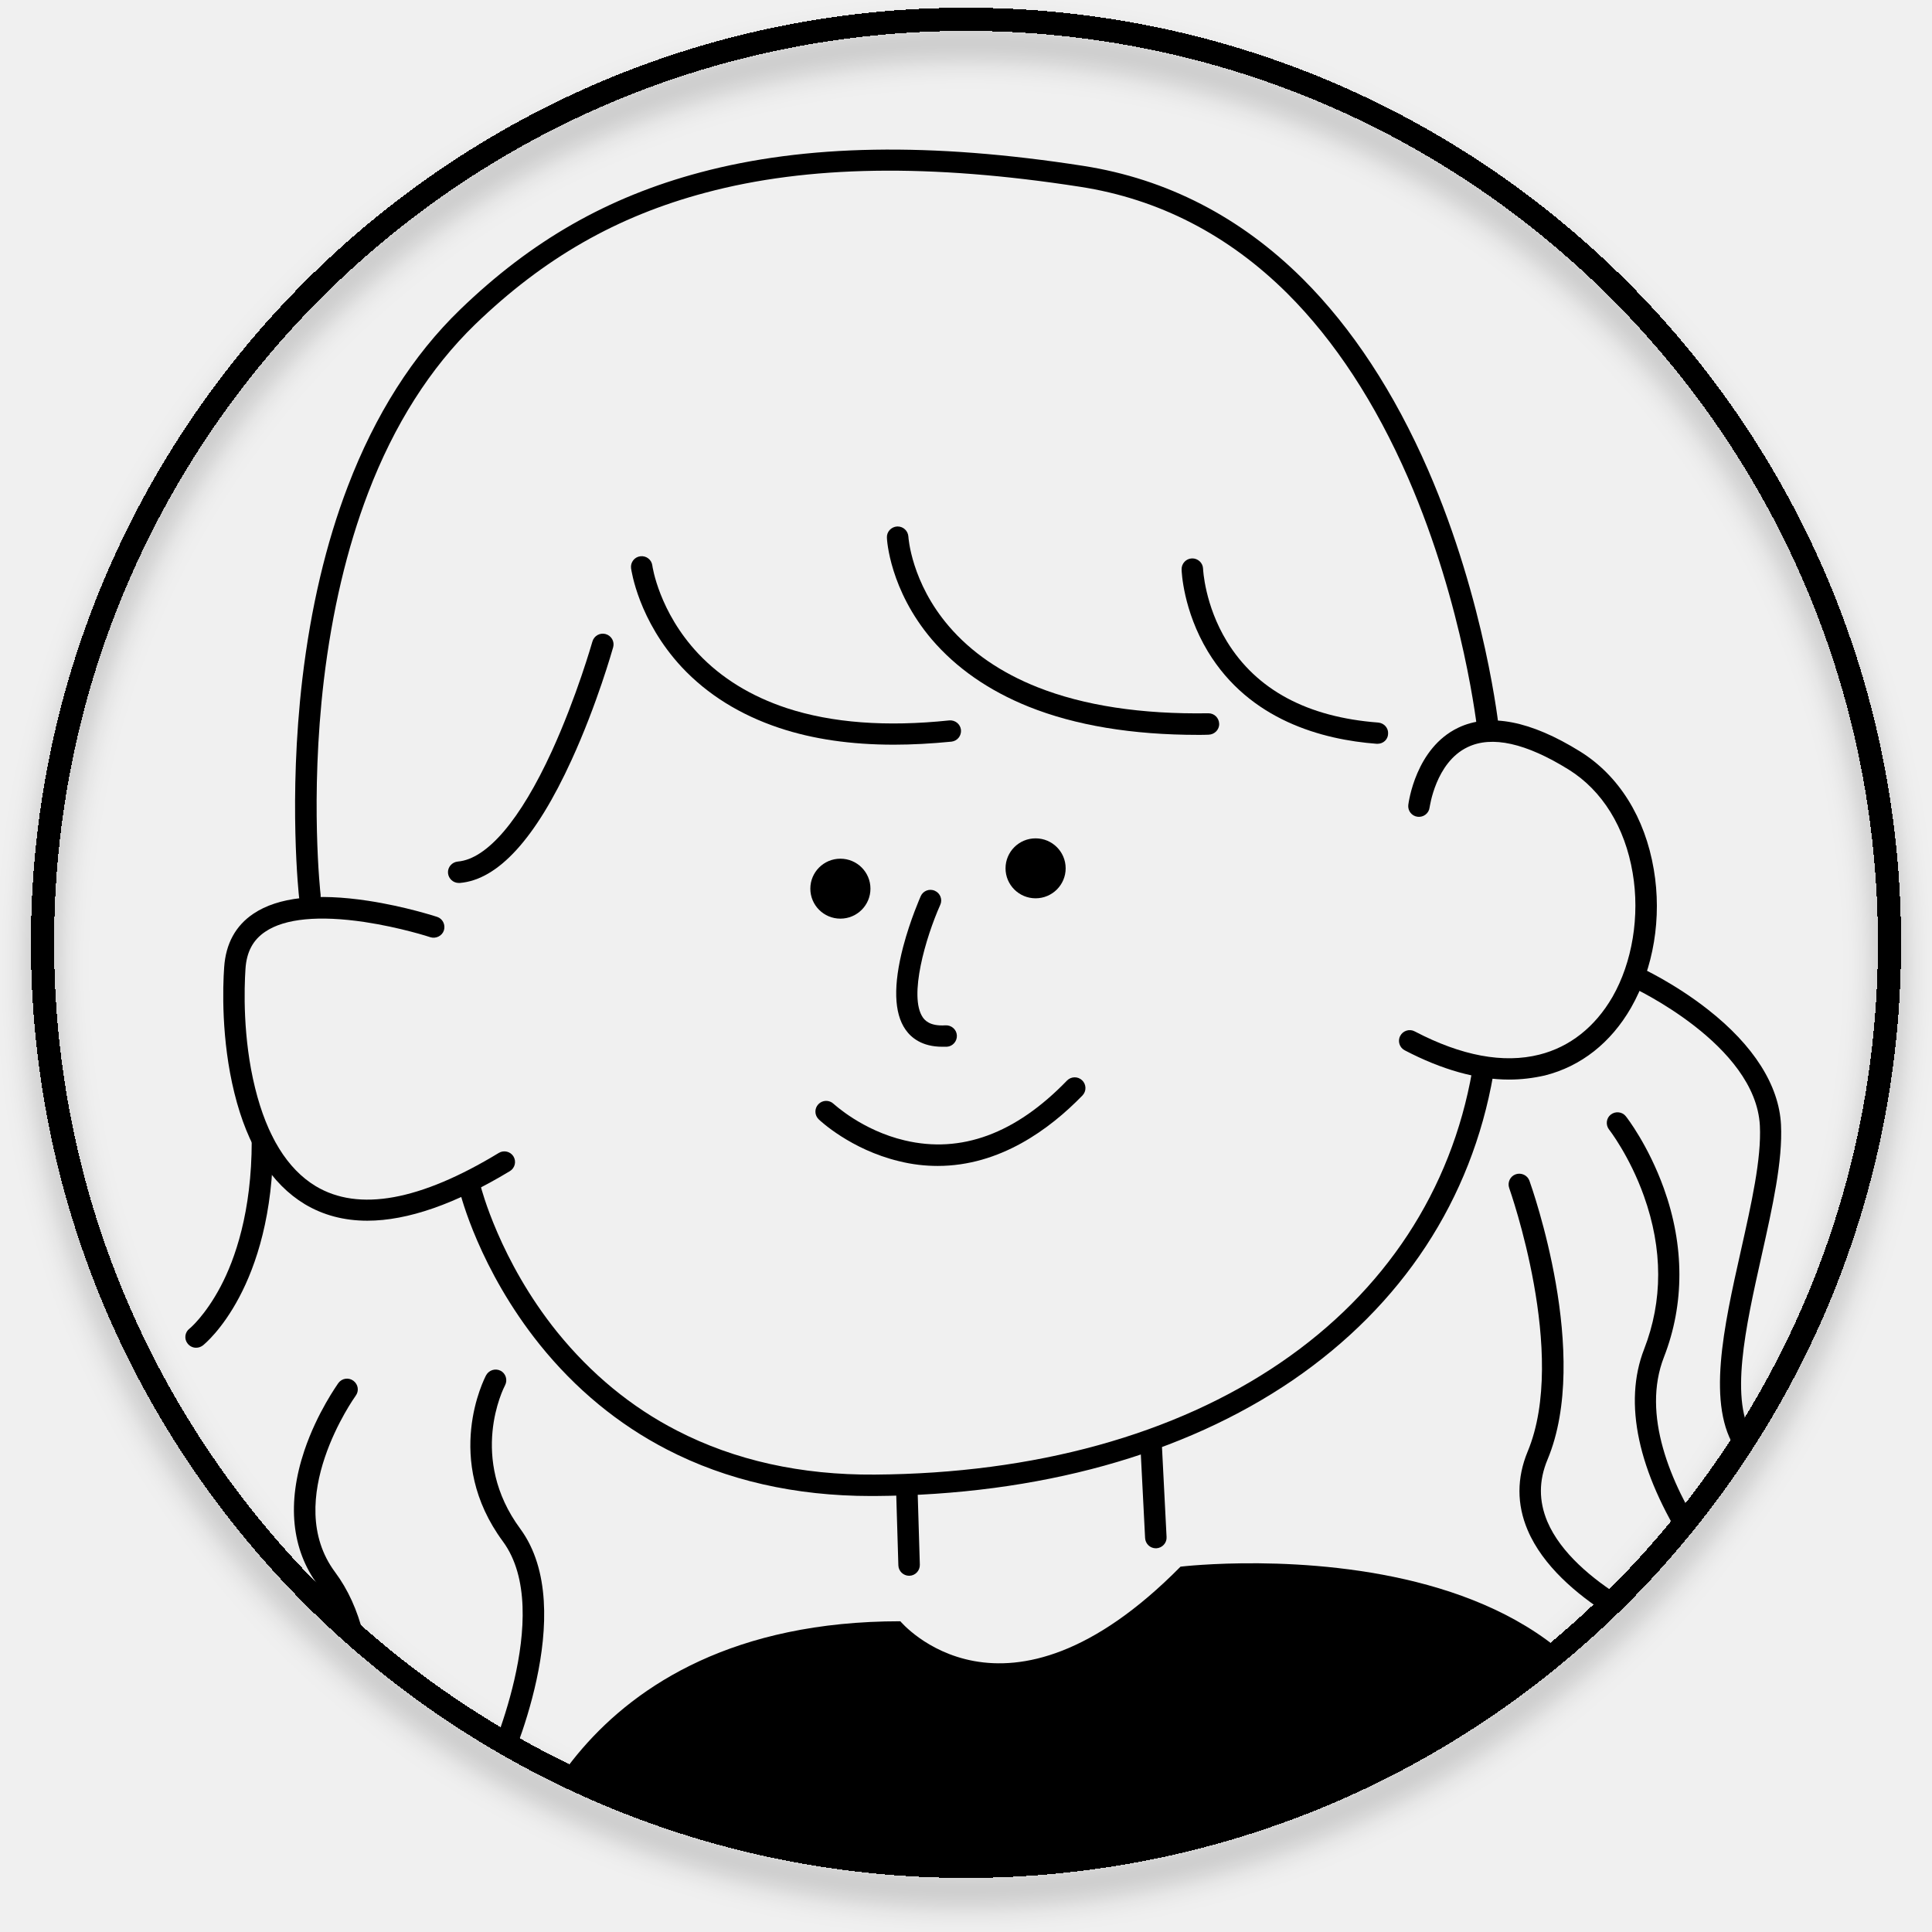
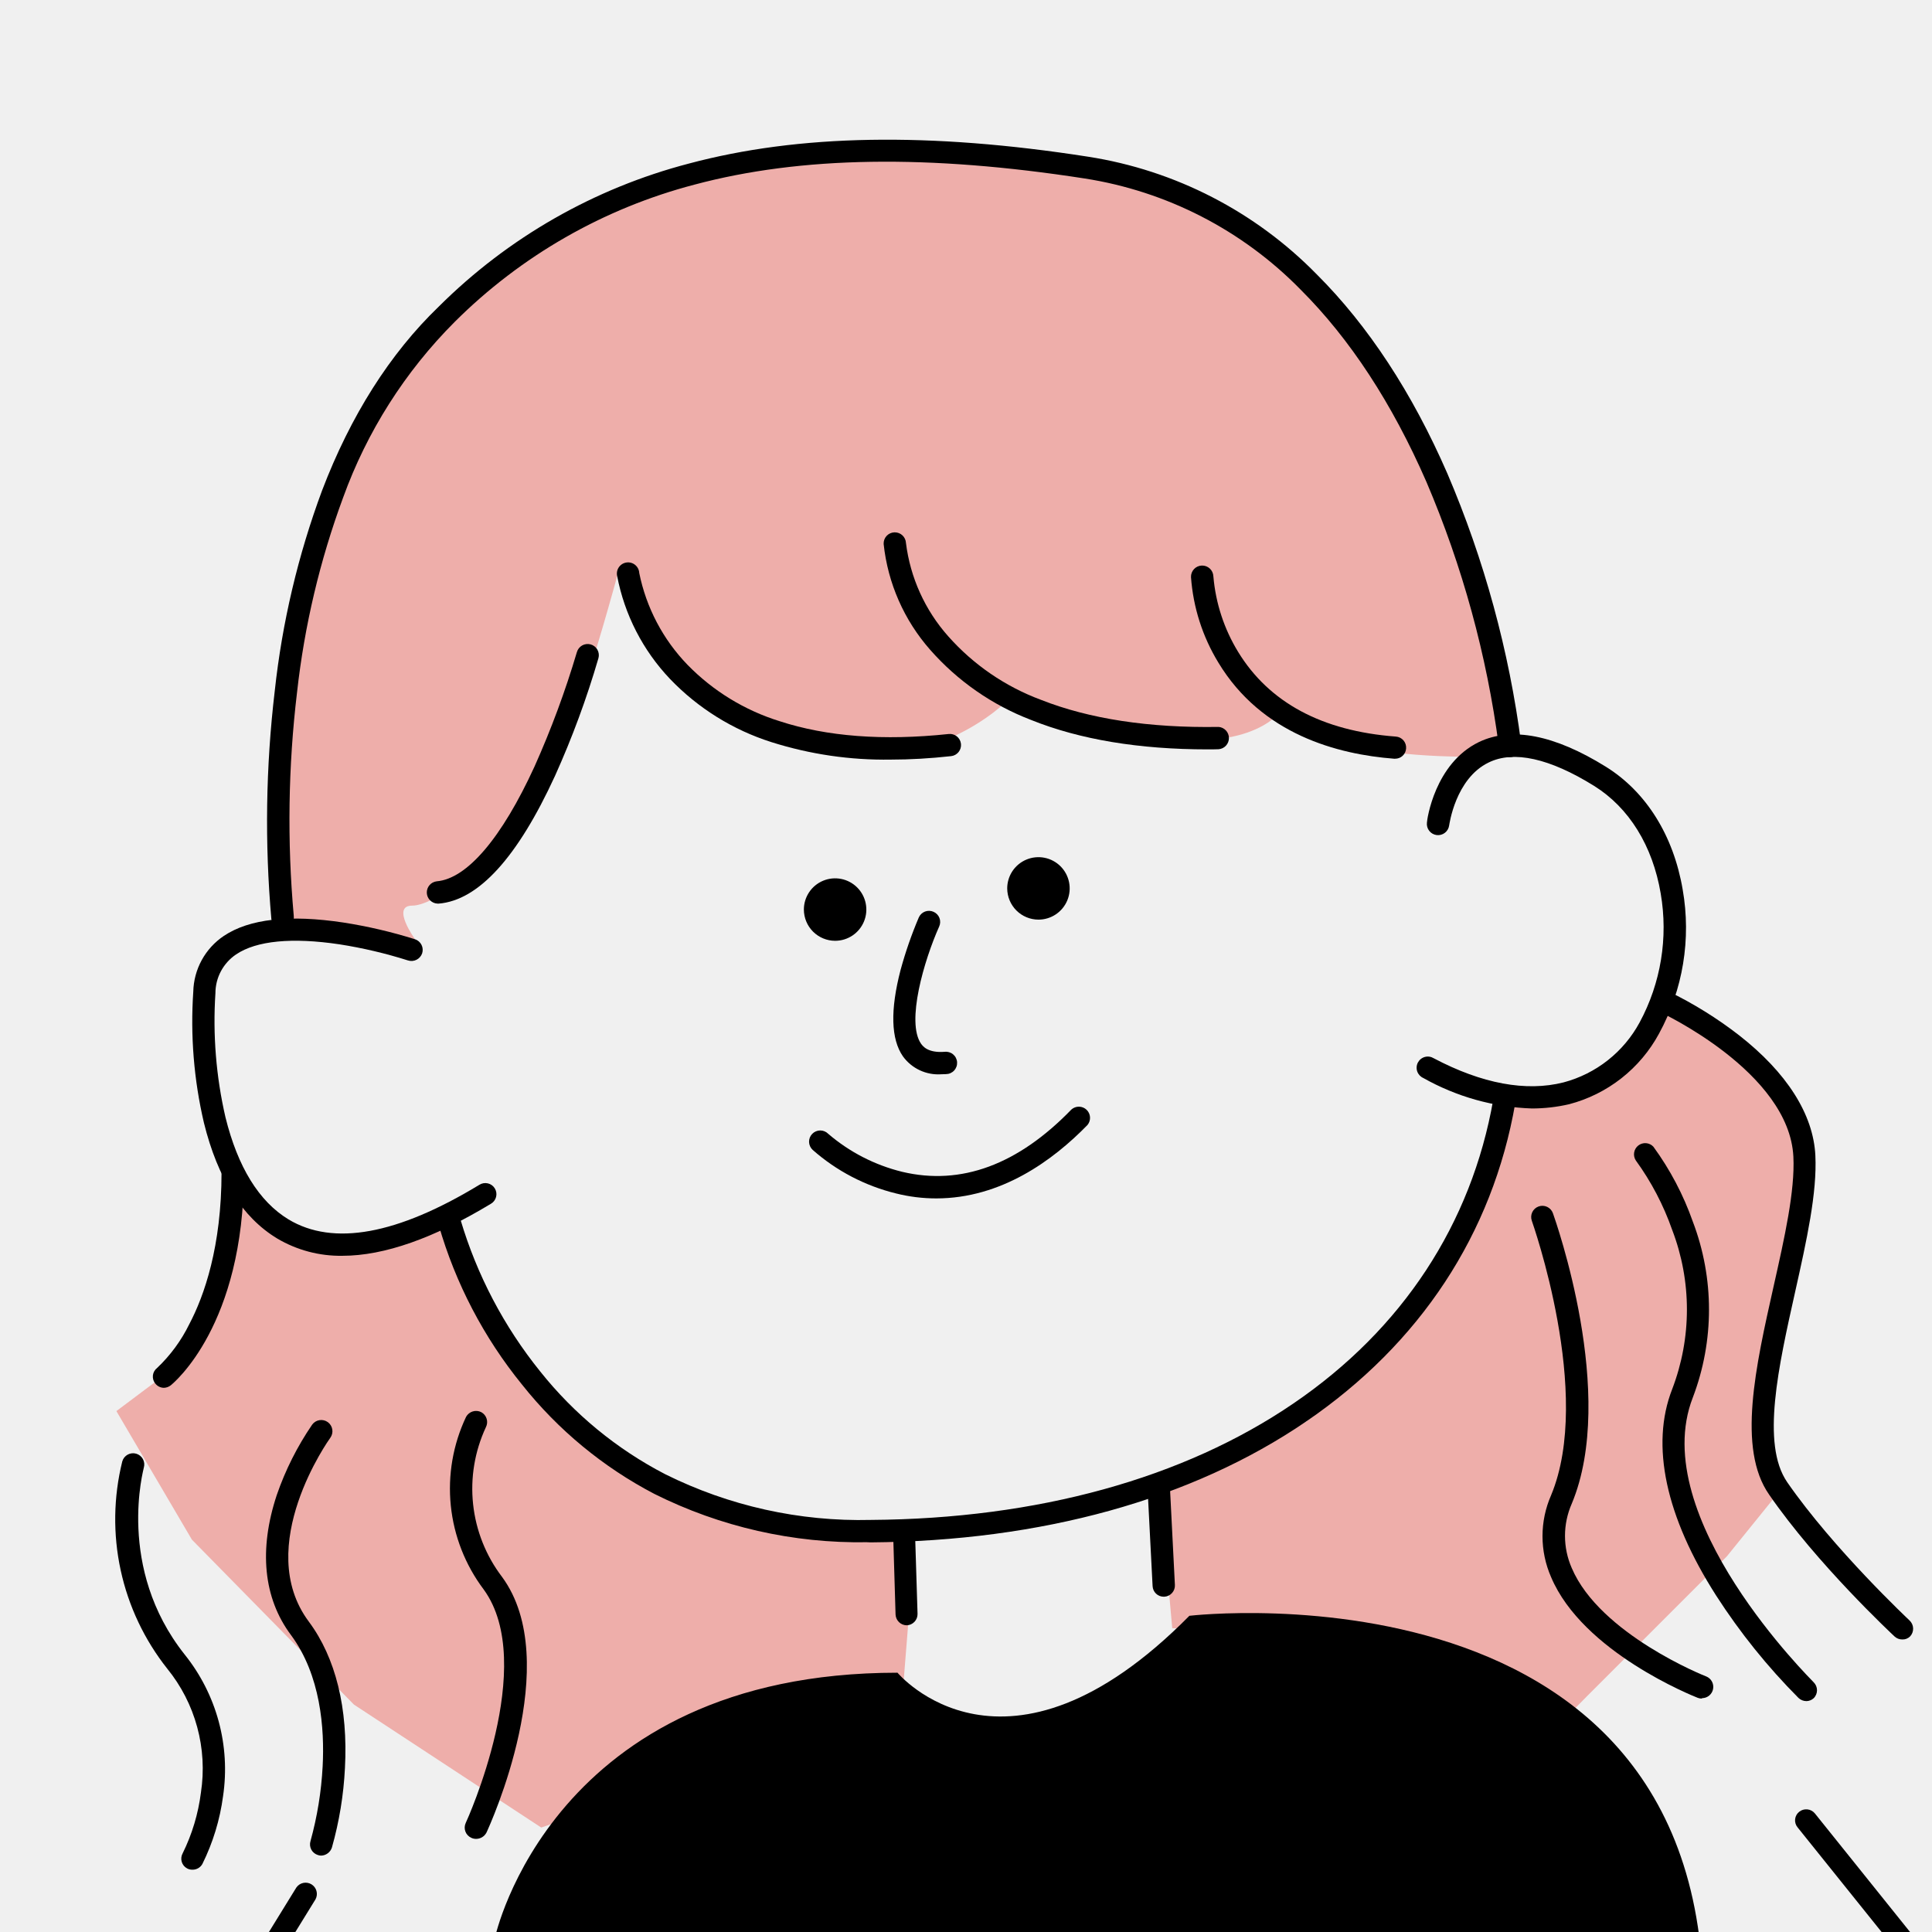
- <svg xmlns="http://www.w3.org/2000/svg" width="250" height="250" viewBox="0 0 250 250" fill="none">
-   <g filter="url(#filter0_d_41_917)">
-     <circle cx="125" cy="122" r="119.5" stroke="black" stroke-width="3" shape-rendering="crispEdges" />
-   </g>
-   <mask id="mask0_41_917" style="mask-type:luminance" maskUnits="userSpaceOnUse" x="10" y="12" width="232" height="231">
-     <path d="M125.764 242.875C189.698 242.875 241.527 191.192 241.527 127.437C241.527 63.683 189.698 12 125.764 12C61.829 12 10 63.683 10 127.437C10 191.192 61.829 242.875 125.764 242.875Z" fill="white" />
-   </mask>
-   <g mask="url(#mask0_41_917)">
-     <path d="M40.099 117.394C39.404 117.394 38.802 116.863 38.709 116.171C38.686 116.055 37.297 103.403 39.126 87.842C40.214 78.677 42.182 70.296 45.007 62.931C48.549 53.65 53.435 45.962 59.524 40.074C68.762 31.14 78.625 25.506 90.572 22.32C104.232 18.672 120.439 18.395 140.188 21.466C150.977 23.151 160.516 28.069 168.573 36.08C174.963 42.452 180.427 50.787 184.803 60.83C192.212 77.868 193.972 94.261 193.972 94.422C194.041 95.184 193.485 95.854 192.721 95.946C191.957 96.015 191.286 95.461 191.193 94.699C191.17 94.538 189.457 78.515 182.21 61.846C177.973 52.126 172.717 44.092 166.582 37.973C158.965 30.401 149.935 25.737 139.748 24.167C120.392 21.166 104.533 21.397 91.312 24.929C79.829 27.977 70.359 33.402 61.469 41.991C55.68 47.601 51.004 54.943 47.623 63.808C44.891 70.965 42.97 79.115 41.904 88.027C40.099 103.288 41.465 115.663 41.488 115.778C41.58 116.54 41.025 117.233 40.261 117.302C40.214 117.394 40.168 117.394 40.099 117.394Z" fill="black" />
-     <path d="M47.531 157.959C44.521 157.959 41.812 157.243 39.427 155.812C35.121 153.203 32.041 148.378 30.328 141.428C28.615 134.502 28.823 127.737 29.008 125.152C29.217 122.104 30.49 119.772 32.805 118.225C35.977 116.101 40.955 115.547 47.646 116.563C52.485 117.302 56.398 118.595 56.56 118.641C57.278 118.872 57.672 119.657 57.44 120.396C57.208 121.111 56.398 121.504 55.68 121.273C55.634 121.25 51.791 120.003 47.183 119.31C41.303 118.433 36.857 118.849 34.334 120.557C32.736 121.619 31.902 123.189 31.764 125.382C31.602 127.853 31.393 134.271 33.014 140.805C34.542 146.992 37.181 151.264 40.839 153.48C46.396 156.828 54.361 155.373 64.548 149.186C65.196 148.793 66.053 149.001 66.446 149.647C66.84 150.294 66.632 151.148 65.983 151.541C58.945 155.789 52.763 157.959 47.531 157.959Z" fill="black" />
-     <path d="M59.362 114.254C58.644 114.254 58.042 113.7 57.972 112.985C57.903 112.223 58.482 111.553 59.246 111.484C63.02 111.161 67.326 106.104 71.401 97.216C74.642 90.128 76.633 83.086 76.657 83.017C76.865 82.278 77.629 81.84 78.37 82.047C79.111 82.255 79.551 83.017 79.342 83.756C79.25 84.056 77.282 91.098 73.948 98.37C69.317 108.506 64.455 113.839 59.501 114.254C59.454 114.254 59.408 114.254 59.362 114.254Z" fill="black" />
-     <path d="M115.669 96.362C110.136 96.362 105.181 95.646 100.828 94.191C95.781 92.506 91.544 89.874 88.233 86.342C82.607 80.293 81.704 73.805 81.658 73.528C81.565 72.766 82.098 72.074 82.862 71.981C83.626 71.889 84.32 72.42 84.413 73.182C84.413 73.251 85.269 79.184 90.363 84.587C93.35 87.75 97.193 90.105 101.801 91.629C107.635 93.545 114.697 94.076 122.823 93.222C123.587 93.153 124.259 93.683 124.351 94.445C124.421 95.207 123.888 95.877 123.124 95.969C120.531 96.223 118.031 96.362 115.669 96.362Z" fill="black" />
-     <path d="M155.029 95.092C146.509 95.092 139.146 93.868 133.103 91.444C127.94 89.366 123.726 86.434 120.554 82.717C115.137 76.322 114.766 69.857 114.766 69.58C114.72 68.818 115.322 68.172 116.086 68.126C116.109 68.126 116.132 68.126 116.155 68.126C116.896 68.126 117.498 68.703 117.545 69.442C117.545 69.511 117.915 75.375 122.8 81.055C125.671 84.402 129.538 87.057 134.261 88.927C140.257 91.305 147.689 92.437 156.348 92.298H156.372C157.136 92.298 157.738 92.898 157.761 93.66C157.784 94.422 157.159 95.046 156.395 95.069C155.932 95.092 155.469 95.092 155.029 95.092Z" fill="black" />
-     <path d="M178.251 96.246C178.205 96.246 178.181 96.246 178.135 96.246C171.143 95.715 161.697 93.222 156.302 84.31C153.084 78.977 152.899 73.897 152.899 73.69C152.875 72.928 153.477 72.281 154.241 72.258C155.005 72.235 155.654 72.835 155.677 73.597C155.677 73.667 155.885 78.284 158.756 82.994C162.6 89.274 169.175 92.806 178.343 93.499C179.107 93.568 179.686 94.215 179.617 94.976C179.594 95.692 178.992 96.246 178.251 96.246Z" fill="black" />
-     <path d="M195.268 139.697C191.124 139.697 186.586 138.427 181.77 135.91C181.099 135.564 180.821 134.71 181.191 134.04C181.538 133.371 182.395 133.094 183.067 133.463C189.109 136.626 194.55 137.642 199.204 136.465C203.14 135.472 206.404 132.886 208.65 129.007C211.22 124.528 212.216 118.526 211.267 112.962C210.271 107.028 207.331 102.295 203.001 99.594C197.467 96.154 193.045 95.161 189.897 96.685C185.752 98.67 185.011 104.442 184.988 104.488C184.896 105.25 184.201 105.781 183.437 105.689C182.673 105.597 182.14 104.904 182.233 104.142C182.279 103.842 183.182 96.8 188.693 94.168C192.744 92.229 198.069 93.268 204.46 97.239C209.484 100.356 212.864 105.781 213.999 112.5C215.064 118.756 213.975 125.29 211.058 130.393C208.442 134.941 204.575 137.988 199.899 139.166C198.37 139.512 196.842 139.697 195.268 139.697Z" fill="black" />
-     <path d="M112.705 193.583C102.889 193.583 93.998 191.551 86.288 187.557C79.991 184.302 74.457 179.73 69.85 174.005C62.024 164.262 59.593 154.588 59.501 154.196C59.315 153.457 59.778 152.695 60.519 152.51C61.26 152.326 62.024 152.787 62.209 153.526C62.256 153.665 64.641 163.107 72.096 172.365C76.472 177.768 81.681 182.085 87.631 185.133C95.063 188.965 103.653 190.882 113.192 190.812C133.867 190.674 152.042 185.664 165.725 176.313C179.223 167.102 187.79 154.034 190.499 138.589C190.638 137.827 191.355 137.342 192.096 137.457C192.86 137.596 193.346 138.311 193.231 139.05C190.406 155.258 181.423 168.925 167.276 178.599C153.13 188.25 134.423 193.444 113.192 193.583C113.053 193.583 112.868 193.583 112.705 193.583Z" fill="black" />
-     <path d="M117.637 203.903C116.896 203.903 116.271 203.303 116.248 202.564L115.947 192.544C115.924 191.782 116.526 191.136 117.29 191.113C117.313 191.113 117.313 191.113 117.336 191.113C118.077 191.113 118.702 191.713 118.725 192.452L119.026 202.472C119.049 203.233 118.447 203.88 117.683 203.903C117.66 203.903 117.637 203.903 117.637 203.903Z" fill="black" />
-     <path d="M149.565 200.348C148.824 200.348 148.222 199.77 148.176 199.032L147.574 187.234C147.527 186.472 148.129 185.826 148.893 185.779C149.657 185.733 150.306 186.333 150.352 187.095L150.954 198.893C151 199.655 150.398 200.301 149.634 200.348C149.611 200.348 149.588 200.348 149.565 200.348Z" fill="black" />
-     <path d="M241.249 205.658C240.902 205.658 240.578 205.542 240.3 205.288C239.907 204.919 230.669 196.238 224.718 187.673C220.759 181.947 223.051 171.719 225.274 161.815C226.64 155.719 227.937 149.948 227.728 145.676C227.196 135.149 211.244 127.761 211.081 127.691C210.387 127.368 210.086 126.56 210.387 125.867C210.711 125.175 211.521 124.875 212.216 125.175C212.401 125.267 216.638 127.206 220.991 130.623C226.918 135.264 230.206 140.436 230.46 145.538C230.692 150.202 229.372 156.135 227.96 162.438C225.876 171.765 223.7 181.393 226.964 186.126C232.729 194.46 242.06 203.21 242.152 203.303C242.708 203.834 242.731 204.711 242.222 205.265C241.99 205.519 241.62 205.658 241.249 205.658Z" fill="black" />
-     <path d="M229.418 213.323C229.071 213.323 228.724 213.184 228.446 212.93C228.214 212.722 222.889 207.505 218.235 200.232C211.938 190.397 210.039 181.531 212.748 174.582C215.179 168.325 215.179 161.653 212.725 154.773C210.873 149.578 208.233 146.184 208.21 146.161C207.747 145.561 207.84 144.684 208.442 144.222C209.044 143.76 209.924 143.853 210.387 144.453C210.502 144.591 213.281 148.17 215.295 153.757C217.981 161.214 217.981 168.764 215.318 175.598C209.507 190.489 230.159 210.76 230.367 210.968C230.923 211.499 230.923 212.376 230.391 212.93C230.136 213.184 229.789 213.323 229.418 213.323Z" fill="black" />
-     <path d="M216.407 213.046C216.244 213.046 216.059 213.023 215.897 212.953C215.318 212.722 201.612 207.274 197.676 197.993C196.264 194.668 196.264 191.251 197.676 187.834C202.932 175.251 195.361 153.965 195.291 153.734C195.037 153.018 195.407 152.21 196.125 151.956C196.843 151.702 197.653 152.072 197.908 152.787C198.232 153.711 205.918 175.321 200.246 188.873C199.111 191.597 199.111 194.229 200.223 196.884C203.719 205.104 216.777 210.298 216.916 210.344C217.634 210.621 217.981 211.43 217.703 212.145C217.495 212.699 216.962 213.046 216.407 213.046Z" fill="black" />
-     <path d="M243.611 247.238C243.194 247.238 242.801 247.053 242.523 246.707L228.33 229.022C227.844 228.422 227.937 227.545 228.539 227.083C229.141 226.598 230.02 226.713 230.483 227.291L244.676 244.976C245.162 245.576 245.07 246.453 244.468 246.915C244.236 247.146 243.912 247.238 243.611 247.238Z" fill="black" />
-     <path d="M64.108 230.431C63.923 230.431 63.714 230.384 63.529 230.292C62.835 229.969 62.534 229.138 62.858 228.445C62.95 228.26 71.887 208.728 65.08 199.47C57.255 188.873 62.672 178.391 62.904 177.953C63.275 177.283 64.108 177.029 64.779 177.376C65.451 177.722 65.706 178.576 65.358 179.246C65.15 179.638 60.566 188.665 67.326 197.831C75.106 208.405 65.798 228.745 65.404 229.599C65.127 230.13 64.641 230.431 64.108 230.431Z" fill="black" />
-     <path d="M44.891 232.508C44.752 232.508 44.614 232.485 44.498 232.439C43.757 232.208 43.34 231.446 43.572 230.708C43.595 230.661 44.799 226.621 45.077 221.426C45.331 216.74 44.845 210.09 41.141 205.104C37.714 200.509 37.112 194.483 39.381 187.719C41.048 182.755 43.687 179.13 43.78 178.969C44.243 178.345 45.1 178.207 45.725 178.668C46.35 179.13 46.489 179.984 46.026 180.608C45.91 180.769 36.394 194.091 43.363 203.441C46.697 207.92 48.248 214.223 47.855 221.634C47.554 227.152 46.304 231.331 46.234 231.516C46.026 232.116 45.47 232.508 44.891 232.508Z" fill="black" />
-     <path d="M28.916 234.263C28.684 234.263 28.453 234.217 28.244 234.101C27.573 233.732 27.318 232.901 27.689 232.231C27.712 232.208 29.379 229.091 29.958 224.682C30.722 218.887 29.309 213.715 25.767 209.282C16.251 197.346 20.025 184.094 20.187 183.54C20.396 182.801 21.183 182.385 21.924 182.593C22.665 182.801 23.081 183.586 22.873 184.302C22.827 184.417 19.377 196.746 27.944 207.528C31.926 212.538 33.57 218.61 32.713 225.12C32.041 230.015 30.212 233.409 30.143 233.547C29.888 234.009 29.402 234.263 28.916 234.263Z" fill="black" />
-     <path d="M25.373 174.397C24.957 174.397 24.563 174.212 24.285 173.866C23.799 173.266 23.915 172.389 24.517 171.927C24.563 171.904 26.554 170.241 28.545 166.478C30.398 162.969 32.574 156.851 32.574 147.639C32.574 146.877 33.199 146.254 33.963 146.254C34.727 146.254 35.352 146.877 35.352 147.639C35.352 166.663 26.624 173.797 26.253 174.097C25.975 174.305 25.674 174.397 25.373 174.397Z" fill="black" />
-     <path d="M121.92 135.449C119.304 135.449 117.892 134.271 117.174 133.232C115.669 131.085 115.576 127.46 116.873 122.497C117.799 118.987 119.096 116.078 119.142 115.963C119.443 115.27 120.276 114.947 120.971 115.27C121.666 115.57 121.99 116.402 121.666 117.094C119.79 121.296 117.544 128.961 119.42 131.662C119.628 131.939 120.23 132.817 122.337 132.678C123.101 132.632 123.773 133.209 123.819 133.971C123.865 134.733 123.286 135.402 122.522 135.449C122.337 135.449 122.129 135.449 121.92 135.449Z" fill="black" />
-     <path d="M121.341 150.871C119.721 150.871 118.031 150.686 116.294 150.248C110.089 148.747 106.107 145.007 105.945 144.845C105.389 144.314 105.366 143.437 105.899 142.883C106.431 142.329 107.311 142.306 107.866 142.837C107.913 142.86 111.548 146.277 117.081 147.57C124.374 149.301 131.436 146.692 138.058 139.835C138.59 139.281 139.47 139.258 140.026 139.789C140.581 140.32 140.604 141.197 140.072 141.751C135.812 146.138 129.375 150.871 121.341 150.871Z" fill="black" />
-     <path d="M108.746 118.872C110.895 118.872 112.636 117.135 112.636 114.993C112.636 112.851 110.895 111.115 108.746 111.115C106.598 111.115 104.857 112.851 104.857 114.993C104.857 117.135 106.598 118.872 108.746 118.872Z" fill="black" />
-     <path d="M134.006 116.24C136.154 116.24 137.896 114.503 137.896 112.361C137.896 110.219 136.154 108.483 134.006 108.483C131.858 108.483 130.116 110.219 130.116 112.361C130.116 114.503 131.858 116.24 134.006 116.24Z" fill="black" />
-     <path d="M38.987 245.091C38.733 245.091 38.478 245.022 38.27 244.883C37.621 244.491 37.413 243.636 37.806 242.967L41.812 236.479C42.206 235.833 43.062 235.625 43.734 236.018C44.382 236.41 44.59 237.264 44.197 237.934L40.191 244.421C39.913 244.837 39.474 245.091 38.987 245.091Z" fill="black" />
-     <path d="M66.493 242.69C66.493 242.69 73.485 209.79 116.503 209.79C116.503 209.79 129.885 225.882 152.76 202.725C152.76 202.725 217.958 194.899 213.188 245.276L64.363 248L66.493 242.69Z" fill="black" />
-   </g>
-   <defs>
-     <filter id="filter0_d_41_917" x="0" y="0" width="250" height="250" filterUnits="userSpaceOnUse" color-interpolation-filters="sRGB">
-       <feFlood flood-opacity="0" result="BackgroundImageFix" />
-       <feColorMatrix in="SourceAlpha" type="matrix" values="0 0 0 0 0 0 0 0 0 0 0 0 0 0 0 0 0 0 127 0" result="hardAlpha" />
-       <feOffset dy="3" />
-       <feGaussianBlur stdDeviation="2" />
-       <feComposite in2="hardAlpha" operator="out" />
-       <feColorMatrix type="matrix" values="0 0 0 0 0 0 0 0 0 0 0 0 0 0 0 0 0 0 0.25 0" />
-       <feBlend mode="normal" in2="BackgroundImageFix" result="effect1_dropShadow_41_917" />
-       <feBlend mode="normal" in="SourceGraphic" in2="effect1_dropShadow_41_917" result="shape" />
-     </filter>
-   </defs>
+ <svg xmlns="http://www.w3.org/2000/svg" width="240" height="240" viewBox="0 0 240 240" fill="none">
+   <path d="M206.08 125.689L210.78 125.959L219.42 134.019L223.74 140.929L222.87 153.309L219.99 168.279L219.13 178.929L221.96 184.129L214.52 193.329L197.25 210.599L195.29 212.589L175.29 203.549L145.62 202.259L144.07 184.969L151.94 181.749L162.28 176.599L172.59 167.039L180.07 154.139L187.94 135.429L197.23 134.399L201.23 132.199L206.08 125.689Z" fill="#EC6D65" fill-opacity="0.5" />
+   <path d="M33.71 114.17L34.71 96.23L38.44 69.9L44.37 52.779L56.88 36.779L66.75 30.419L82.33 22.52L102.74 18.52L117.45 18.739L133.45 20.739L148.59 24.739L160.44 33.52L172.95 47.789L176.24 55.69L183.24 72.579L188.89 92.469L182.88 93.999C182.88 93.999 170.37 94.219 164.67 91.37L158.96 88.51C158.96 88.51 154.57 94.439 139.87 90.71L125.17 86.999C125.17 86.999 115.29 97.09 101.68 92.26C88.07 87.43 81.3 79.34 81.3 79.34L78.44 73.85L76.68 71.529C76.68 71.529 73.4 83.529 72.3 85.7C71.2 87.87 64.84 103.48 62.2 105.7C59.56 107.92 53.86 112.5 51.2 112.5C48.54 112.5 51.55 116.67 51.55 116.67L33.71 114.17Z" fill="#EC6D65" fill-opacity="0.5" />
+   <path d="M14.46 175.291L22.79 169.041L29.39 151.691L30.35 145.641L34.43 153.811L39.46 154.461L52.3 153.071L55.52 150.511L63.76 168.701L81.29 185.561L98.83 189.181L113.72 190.451L112.02 211.751L67.23 227.021L43.97 211.751L23.84 191.261L14.46 175.291Z" fill="#EC6D65" fill-opacity="0.5" />
+   <path d="M35.1 115.39C34.76 115.388 34.432 115.264 34.177 115.04C33.922 114.816 33.756 114.507 33.71 114.17C32.877 104.737 33.017 95.244 34.13 85.84C35.052 77.325 37.027 68.958 40.01 60.93C43.55 51.65 48.43 43.93 54.52 38.07C63.117 29.51 73.832 23.385 85.57 20.32C99.23 16.67 115.44 16.39 135.19 19.47C145.978 21.153 155.933 26.277 163.57 34.08C169.96 40.45 175.43 48.79 179.8 58.83C184.383 69.553 187.468 80.856 188.97 92.42C189.002 92.609 188.994 92.802 188.948 92.988C188.902 93.174 188.818 93.349 188.702 93.501C188.585 93.653 188.439 93.78 188.272 93.873C188.105 93.966 187.92 94.025 187.729 94.044C187.539 94.063 187.346 94.043 187.164 93.985C186.981 93.926 186.813 93.831 186.669 93.706C186.524 93.579 186.407 93.425 186.325 93.252C186.243 93.079 186.197 92.891 186.19 92.7C184.699 81.391 181.671 70.34 177.19 59.85C172.95 50.13 167.7 42.09 161.56 35.97C154.339 28.597 144.928 23.756 134.73 22.17C115.37 19.17 99.51 19.4 86.29 22.93C75.013 25.876 64.721 31.767 56.47 40C50.31 46.17 45.582 53.62 42.62 61.82C39.738 69.618 37.817 77.738 36.9 86C35.799 95.211 35.662 104.511 36.49 113.75C36.515 113.93 36.504 114.114 36.458 114.289C36.412 114.465 36.331 114.63 36.22 114.775C36.109 114.919 35.971 115.04 35.813 115.13C35.655 115.22 35.481 115.278 35.3 115.3C35.295 115.32 35.285 115.34 35.272 115.356C35.258 115.372 35.241 115.385 35.222 115.393C35.203 115.402 35.182 115.406 35.16 115.406C35.139 115.405 35.119 115.4 35.1 115.39Z" fill="black" />
+   <path d="M42.53 155.999C39.684 156.043 36.88 155.299 34.43 153.849C30.12 151.239 27.04 146.419 25.33 139.469C24.084 134.138 23.64 128.652 24.01 123.189C24.041 121.814 24.402 120.466 25.063 119.26C25.725 118.054 26.667 117.025 27.81 116.259C30.98 114.139 35.95 113.589 42.65 114.599C45.668 115.068 48.647 115.763 51.56 116.679C51.908 116.796 52.196 117.045 52.361 117.373C52.526 117.701 52.554 118.081 52.44 118.429C52.319 118.777 52.068 119.063 51.739 119.227C51.41 119.392 51.03 119.421 50.68 119.309C47.901 118.429 45.06 117.76 42.18 117.309C36.3 116.429 31.86 116.849 29.33 118.559C28.54 119.091 27.892 119.809 27.444 120.649C26.996 121.49 26.761 122.427 26.76 123.379C26.423 128.553 26.844 133.748 28.01 138.799C29.54 144.989 32.18 149.259 35.84 151.479C41.4 154.829 49.36 153.369 59.55 147.179C59.705 147.081 59.878 147.015 60.059 146.984C60.24 146.954 60.425 146.96 60.604 147.002C60.783 147.044 60.951 147.121 61.1 147.229C61.248 147.336 61.374 147.473 61.469 147.63C61.564 147.787 61.627 147.961 61.654 148.143C61.681 148.324 61.671 148.51 61.626 148.687C61.58 148.865 61.499 149.032 61.389 149.178C61.278 149.325 61.139 149.448 60.98 149.539C53.94 153.789 47.76 155.999 42.53 155.999Z" fill="black" />
+   <path d="M54.36 112.25C54.01 112.238 53.677 112.093 53.429 111.846C53.18 111.599 53.034 111.267 53.02 110.916C53.007 110.566 53.126 110.223 53.353 109.957C53.582 109.691 53.902 109.52 54.25 109.48C58.02 109.16 62.33 104.1 66.4 95.22C68.465 90.608 70.222 85.864 71.66 81.02C71.709 80.844 71.792 80.68 71.904 80.535C72.016 80.391 72.156 80.271 72.314 80.181C72.473 80.091 72.648 80.033 72.829 80.011C73.01 79.988 73.194 80.002 73.37 80.05C73.546 80.099 73.711 80.181 73.855 80.294C73.999 80.406 74.119 80.546 74.209 80.704C74.299 80.863 74.357 81.038 74.38 81.219C74.402 81.4 74.389 81.584 74.34 81.76C72.886 86.75 71.085 91.632 68.95 96.37C64.3 106.5 59.45 111.84 54.5 112.25H54.36Z" fill="black" />
+   <path d="M110.67 94.36C105.639 94.442 100.627 93.709 95.83 92.19C91.039 90.67 86.706 87.971 83.23 84.34C79.856 80.789 77.575 76.342 76.66 71.53C76.622 71.342 76.623 71.149 76.662 70.962C76.702 70.775 76.78 70.598 76.892 70.442C77.003 70.287 77.145 70.156 77.309 70.058C77.474 69.96 77.657 69.897 77.846 69.873C78.036 69.848 78.229 69.864 78.412 69.917C78.596 69.971 78.767 70.062 78.913 70.185C79.06 70.308 79.18 70.459 79.266 70.63C79.351 70.802 79.4 70.989 79.41 71.18C80.278 75.478 82.36 79.438 85.41 82.59C88.581 85.839 92.514 88.245 96.85 89.59C102.68 91.5 109.75 92.04 117.85 91.18C118.215 91.14 118.58 91.247 118.866 91.476C119.152 91.706 119.335 92.04 119.375 92.405C119.415 92.769 119.308 93.135 119.078 93.421C118.849 93.707 118.515 93.89 118.15 93.93C115.53 94.22 113.03 94.36 110.67 94.36Z" fill="black" />
+   <path d="M150.03 93.091C141.51 93.091 134.15 91.871 128.1 89.441C123.271 87.595 118.964 84.603 115.55 80.721C112.311 77.044 110.291 72.453 109.77 67.581C109.761 67.399 109.788 67.217 109.849 67.045C109.91 66.873 110.005 66.716 110.128 66.581C110.251 66.446 110.399 66.337 110.564 66.26C110.729 66.182 110.908 66.139 111.09 66.131H111.15C111.506 66.128 111.849 66.263 112.108 66.507C112.367 66.751 112.522 67.085 112.54 67.441C113.075 71.755 114.91 75.804 117.8 79.051C120.931 82.579 124.88 85.285 129.3 86.931C135.3 89.301 142.73 90.441 151.39 90.301C151.737 90.33 152.06 90.489 152.296 90.746C152.532 91.002 152.662 91.338 152.662 91.686C152.662 92.034 152.532 92.37 152.296 92.626C152.06 92.883 151.737 93.041 151.39 93.071C150.93 93.091 150.47 93.091 150.03 93.091Z" fill="black" />
+   <path d="M173.3 94.25H173.18C166.18 93.71 156.75 91.25 151.35 82.31C149.386 79.091 148.22 75.45 147.95 71.69C147.938 71.321 148.073 70.963 148.325 70.694C148.578 70.424 148.927 70.267 149.295 70.255C149.664 70.243 150.022 70.378 150.291 70.63C150.56 70.882 150.718 71.231 150.73 71.6C151.013 74.927 152.067 78.142 153.81 80.99C157.65 87.27 164.22 90.81 173.39 91.5C173.572 91.511 173.75 91.558 173.913 91.639C174.076 91.72 174.222 91.833 174.341 91.971C174.46 92.109 174.551 92.269 174.607 92.442C174.664 92.615 174.685 92.798 174.67 92.98C174.65 93.327 174.496 93.653 174.24 93.89C173.985 94.126 173.648 94.255 173.3 94.25Z" fill="black" />
+   <path d="M190.3 137.699C185.561 137.541 180.93 136.241 176.8 133.909C176.626 133.832 176.47 133.719 176.341 133.579C176.213 133.438 176.114 133.273 176.052 133.093C175.99 132.912 175.966 132.722 175.981 132.532C175.995 132.342 176.049 132.157 176.138 131.988C176.228 131.82 176.351 131.672 176.5 131.553C176.649 131.434 176.82 131.348 177.004 131.298C177.188 131.248 177.38 131.237 177.569 131.265C177.757 131.293 177.938 131.359 178.1 131.459C184.1 134.629 189.58 135.639 194.23 134.459C196.23 133.928 198.1 132.993 199.725 131.712C201.35 130.43 202.696 128.83 203.68 127.009C206.321 122.116 207.243 116.479 206.3 110.999C205.3 105.069 202.36 100.329 198.03 97.629C192.5 94.189 188.03 93.199 184.93 94.719C180.78 96.719 180.04 102.479 180.02 102.529C179.974 102.895 179.784 103.228 179.492 103.454C179.2 103.68 178.831 103.781 178.465 103.734C178.099 103.688 177.766 103.498 177.54 103.206C177.314 102.915 177.214 102.545 177.26 102.179C177.26 101.879 178.21 94.839 183.72 92.179C187.77 90.239 193.1 91.279 199.49 95.249C204.49 98.359 207.89 103.789 209.03 110.509C210.104 116.634 209.068 122.941 206.09 128.399C204.929 130.547 203.339 132.434 201.42 133.942C199.5 135.451 197.291 136.549 194.93 137.169C193.412 137.52 191.858 137.698 190.3 137.699Z" fill="black" />
+   <path d="M107.7 191.58C98.542 191.735 89.482 189.676 81.29 185.58C74.92 182.254 69.319 177.627 64.85 172C60.102 166.16 56.582 159.422 54.5 152.19C54.413 151.83 54.471 151.451 54.664 151.135C54.856 150.819 55.166 150.592 55.525 150.505C55.884 150.417 56.264 150.476 56.58 150.668C56.896 150.861 57.123 151.17 57.21 151.53C59.248 158.391 62.607 164.788 67.1 170.36C71.322 175.661 76.613 180.012 82.63 183.13C90.559 187.079 99.334 189.029 108.19 188.81C128.87 188.67 147.04 183.66 160.72 174.31C174.22 165.1 182.79 152.03 185.5 136.59C185.561 136.228 185.763 135.905 186.062 135.692C186.362 135.479 186.733 135.394 187.095 135.455C187.457 135.516 187.78 135.718 187.993 136.017C188.206 136.316 188.291 136.688 188.23 137.05C185.41 153.26 176.42 166.92 162.23 176.6C148.04 186.28 129.37 191.44 108.14 191.6L107.7 191.58Z" fill="black" />
+   <path d="M112.64 201.901C112.281 201.899 111.936 201.758 111.677 201.509C111.418 201.259 111.265 200.92 111.25 200.561L110.95 190.561C110.939 190.194 111.074 189.837 111.325 189.57C111.576 189.302 111.923 189.144 112.29 189.131C112.648 189.133 112.992 189.274 113.249 189.524C113.506 189.773 113.657 190.113 113.67 190.471L113.98 200.471C113.985 200.653 113.955 200.835 113.89 201.006C113.825 201.177 113.727 201.333 113.601 201.466C113.476 201.598 113.326 201.705 113.159 201.78C112.992 201.855 112.813 201.896 112.63 201.901H112.64Z" fill="black" />
+   <path d="M144.56 198.349C144.204 198.35 143.862 198.213 143.605 197.967C143.348 197.721 143.196 197.385 143.18 197.029L142.57 185.229C142.552 184.861 142.68 184.5 142.928 184.226C143.175 183.952 143.521 183.788 143.89 183.769C144.259 183.751 144.62 183.879 144.894 184.127C145.167 184.375 145.332 184.721 145.35 185.089L145.95 196.889C145.96 197.072 145.933 197.255 145.872 197.427C145.81 197.599 145.716 197.758 145.593 197.893C145.47 198.029 145.322 198.139 145.157 198.217C144.992 198.295 144.813 198.34 144.63 198.349H144.56Z" fill="black" />
+   <path d="M236.3 203.66C235.948 203.661 235.608 203.529 235.35 203.29C234.96 202.92 225.72 194.29 219.77 185.67C215.77 179.95 218.1 169.72 220.32 159.81C221.69 153.72 222.99 147.95 222.78 143.68C222.25 133.15 206.29 125.76 206.13 125.68C205.796 125.529 205.535 125.251 205.406 124.908C205.277 124.565 205.289 124.184 205.44 123.85C205.591 123.516 205.869 123.255 206.212 123.126C206.555 122.997 206.936 123.009 207.27 123.16C210.374 124.668 213.314 126.494 216.04 128.61C221.97 133.25 225.26 138.42 225.51 143.53C225.74 148.19 224.42 154.12 223.01 160.43C220.93 169.75 218.75 179.38 222.01 184.12C227.78 192.45 237.11 201.2 237.2 201.29C237.338 201.416 237.449 201.568 237.527 201.737C237.605 201.906 237.649 202.089 237.656 202.275C237.662 202.462 237.631 202.647 237.565 202.822C237.499 202.996 237.399 203.155 237.27 203.29C237.142 203.415 236.99 203.512 236.824 203.576C236.657 203.64 236.479 203.668 236.3 203.66Z" fill="black" />
+   <path d="M224.42 211.319C224.049 211.323 223.691 211.183 223.42 210.929C219.576 207.068 216.15 202.811 213.2 198.229C206.91 188.399 205.01 179.529 207.72 172.579C210.166 166.202 210.166 159.146 207.72 152.769C206.642 149.696 205.123 146.795 203.21 144.159C203.018 143.868 202.942 143.515 202.999 143.171C203.055 142.826 203.238 142.516 203.513 142.3C203.787 142.085 204.133 141.981 204.48 142.008C204.828 142.036 205.153 142.193 205.39 142.449C207.469 145.297 209.12 148.434 210.29 151.759C212.966 158.793 212.966 166.565 210.29 173.599C204.48 188.489 225.13 208.759 225.29 208.969C225.424 209.099 225.531 209.254 225.604 209.426C225.677 209.598 225.715 209.783 225.715 209.969C225.715 210.156 225.677 210.341 225.604 210.512C225.531 210.684 225.424 210.84 225.29 210.969C225.05 211.185 224.742 211.309 224.42 211.319Z" fill="black" />
+   <path d="M211.41 211.001C211.236 211.006 211.062 210.975 210.9 210.911C210.32 210.681 196.61 205.231 192.68 195.911C191.978 194.309 191.615 192.58 191.615 190.831C191.615 189.082 191.978 187.352 192.68 185.751C197.93 173.171 190.36 151.881 190.29 151.651C190.165 151.303 190.184 150.921 190.341 150.587C190.499 150.253 190.783 149.995 191.13 149.871C191.477 149.746 191.86 149.765 192.194 149.922C192.528 150.08 192.785 150.363 192.91 150.711C193.23 151.631 200.91 173.241 195.25 186.791C194.695 188.051 194.409 189.414 194.409 190.791C194.409 192.168 194.695 193.53 195.25 194.791C198.75 203.011 211.81 208.211 211.95 208.251C212.251 208.371 212.502 208.593 212.658 208.877C212.814 209.162 212.866 209.492 212.806 209.811C212.746 210.13 212.577 210.418 212.328 210.626C212.078 210.834 211.765 210.949 211.44 210.951L211.41 211.001Z" fill="black" />
+   <path d="M238.61 245.24C238.4 245.239 238.193 245.191 238.005 245.1C237.816 245.008 237.65 244.875 237.52 244.71L223.3 227C223.184 226.86 223.097 226.698 223.045 226.524C222.992 226.35 222.975 226.167 222.995 225.986C223.015 225.805 223.07 225.63 223.159 225.471C223.247 225.312 223.367 225.172 223.51 225.06C223.796 224.834 224.16 224.729 224.523 224.768C224.886 224.807 225.219 224.988 225.45 225.27L239.68 243C239.795 243.141 239.881 243.303 239.932 243.477C239.984 243.651 240.001 243.834 239.981 244.014C239.961 244.195 239.906 244.37 239.819 244.529C239.731 244.688 239.612 244.828 239.47 244.94C239.233 245.148 238.925 245.255 238.61 245.24Z" fill="black" />
+   <path d="M59.11 228.431C58.909 228.428 58.711 228.381 58.53 228.291C58.364 228.215 58.214 228.106 58.09 227.971C57.966 227.837 57.87 227.679 57.808 227.506C57.745 227.334 57.718 227.151 57.727 226.968C57.736 226.785 57.781 226.606 57.86 226.441C57.95 226.261 66.86 206.731 60.08 197.441C57.795 194.406 56.385 190.804 56 187.025C55.616 183.246 56.273 179.434 57.9 176.001C58.078 175.68 58.373 175.441 58.724 175.333C59.074 175.225 59.453 175.256 59.78 175.421C60.102 175.595 60.343 175.888 60.451 176.238C60.56 176.587 60.527 176.965 60.36 177.291C58.968 180.278 58.418 183.588 58.771 186.865C59.123 190.141 60.364 193.259 62.36 195.881C70.14 206.451 60.83 226.791 60.43 227.651C60.305 227.891 60.115 228.092 59.882 228.23C59.648 228.368 59.381 228.437 59.11 228.431Z" fill="black" />
+   <path d="M39.89 230.511C39.757 230.509 39.625 230.486 39.5 230.441C39.325 230.389 39.161 230.303 39.02 230.188C38.878 230.073 38.76 229.931 38.673 229.77C38.587 229.609 38.533 229.432 38.516 229.251C38.498 229.069 38.516 228.885 38.57 228.711C39.408 225.681 39.915 222.57 40.08 219.431C40.33 214.741 39.84 208.091 36.14 203.101C32.71 198.511 32.14 192.481 34.38 185.721C35.448 182.62 36.928 179.677 38.78 176.971C38.998 176.672 39.325 176.472 39.689 176.415C40.054 176.358 40.427 176.448 40.725 176.666C41.023 176.883 41.223 177.21 41.28 177.575C41.337 177.94 41.248 178.312 41.03 178.611C40.91 178.771 31.39 192.091 38.36 201.441C41.7 205.921 43.25 212.221 42.85 219.631C42.685 222.975 42.142 226.289 41.23 229.511C41.137 229.795 40.959 230.044 40.719 230.223C40.479 230.402 40.189 230.503 39.89 230.511Z" fill="black" />
+   <path d="M23.92 232.26C23.683 232.268 23.449 232.213 23.24 232.1C23.08 232.014 22.939 231.898 22.825 231.757C22.711 231.616 22.626 231.454 22.575 231.28C22.523 231.106 22.507 230.924 22.527 230.744C22.547 230.563 22.602 230.389 22.69 230.23C23.862 227.858 24.629 225.306 24.96 222.68C25.375 219.963 25.217 217.189 24.495 214.537C23.774 211.884 22.505 209.412 20.77 207.28C17.935 203.701 15.958 199.52 14.991 195.058C14.024 190.596 14.092 185.972 15.19 181.54C15.291 181.185 15.529 180.884 15.851 180.704C16.174 180.524 16.555 180.479 16.91 180.58C17.265 180.681 17.566 180.919 17.746 181.241C17.926 181.564 17.971 181.945 17.87 182.3C17.87 182.42 14.38 194.75 22.94 205.53C24.904 207.976 26.341 210.8 27.162 213.827C27.983 216.854 28.169 220.018 27.71 223.12C27.321 226.052 26.453 228.9 25.14 231.55C25.019 231.767 24.841 231.947 24.627 232.072C24.412 232.196 24.168 232.262 23.92 232.26Z" fill="black" />
+   <path d="M20.37 172.4C20.162 172.399 19.956 172.351 19.769 172.259C19.582 172.167 19.419 172.034 19.29 171.87C19.175 171.729 19.09 171.566 19.039 171.391C18.988 171.216 18.973 171.032 18.994 170.851C19.016 170.67 19.073 170.496 19.164 170.337C19.254 170.179 19.375 170.04 19.52 169.93C21.169 168.367 22.523 166.521 23.52 164.48C25.37 160.97 27.52 154.85 27.52 145.64C27.52 145.271 27.667 144.918 27.927 144.657C28.188 144.396 28.541 144.25 28.91 144.25C29.279 144.25 29.632 144.396 29.893 144.657C30.154 144.918 30.3 145.271 30.3 145.64C30.3 164.64 21.57 171.8 21.2 172.1C20.96 172.282 20.671 172.387 20.37 172.4Z" fill="black" />
+   <path d="M116.92 133.45C116.005 133.512 115.09 133.341 114.259 132.953C113.428 132.565 112.709 131.972 112.17 131.23C110.67 129.08 110.58 125.46 111.87 120.5C112.477 118.271 113.235 116.086 114.14 113.96C114.215 113.795 114.321 113.645 114.454 113.521C114.586 113.396 114.742 113.299 114.912 113.235C115.082 113.171 115.263 113.141 115.444 113.147C115.626 113.153 115.805 113.195 115.97 113.27C116.136 113.343 116.287 113.448 116.412 113.579C116.537 113.71 116.635 113.865 116.701 114.034C116.766 114.203 116.796 114.384 116.791 114.565C116.786 114.747 116.745 114.925 116.67 115.09C114.79 119.3 112.54 126.96 114.42 129.66C114.63 129.94 115.23 130.82 117.34 130.66C117.528 130.638 117.718 130.654 117.899 130.707C118.08 130.761 118.249 130.85 118.394 130.971C118.539 131.092 118.659 131.241 118.744 131.409C118.83 131.578 118.881 131.762 118.893 131.95C118.905 132.139 118.879 132.328 118.816 132.506C118.752 132.684 118.654 132.847 118.525 132.986C118.397 133.124 118.241 133.235 118.068 133.312C117.896 133.388 117.709 133.428 117.52 133.43L116.92 133.45Z" fill="black" />
+   <path d="M116.3 148.871C114.614 148.87 112.935 148.662 111.3 148.251C107.464 147.31 103.912 145.454 100.95 142.841C100.814 142.715 100.705 142.564 100.628 142.395C100.552 142.227 100.51 142.045 100.504 141.86C100.499 141.675 100.531 141.491 100.598 141.318C100.665 141.146 100.765 140.988 100.894 140.855C101.022 140.722 101.176 140.616 101.346 140.543C101.516 140.47 101.699 140.432 101.884 140.43C102.069 140.429 102.252 140.464 102.423 140.535C102.595 140.605 102.75 140.709 102.88 140.841C105.535 143.121 108.691 144.741 112.09 145.571C119.38 147.301 126.45 144.691 133.09 137.831C133.351 137.596 133.691 137.469 134.042 137.475C134.393 137.481 134.729 137.619 134.982 137.862C135.235 138.105 135.387 138.435 135.407 138.785C135.427 139.135 135.314 139.48 135.09 139.751C130.81 144.141 124.37 148.871 116.3 148.871Z" fill="black" />
+   <path d="M103.75 116.869C104.517 116.867 105.266 116.638 105.903 116.211C106.54 115.783 107.035 115.176 107.328 114.467C107.62 113.758 107.695 112.978 107.544 112.226C107.393 111.474 107.023 110.784 106.48 110.242C105.937 109.701 105.246 109.332 104.493 109.183C103.741 109.034 102.961 109.112 102.253 109.406C101.545 109.7 100.939 110.197 100.513 110.835C100.087 111.473 99.86 112.222 99.86 112.989C99.863 114.019 100.274 115.006 101.003 115.734C101.732 116.461 102.72 116.869 103.75 116.869Z" fill="black" />
+   <path d="M129.01 114.24C129.777 114.238 130.526 114.009 131.163 113.582C131.8 113.154 132.295 112.547 132.588 111.838C132.88 111.129 132.955 110.349 132.804 109.597C132.653 108.845 132.283 108.155 131.74 107.613C131.197 107.072 130.506 106.703 129.753 106.554C129.001 106.405 128.221 106.483 127.513 106.777C126.805 107.071 126.199 107.568 125.773 108.206C125.347 108.844 125.12 109.593 125.12 110.36C125.123 111.39 125.534 112.377 126.263 113.105C126.992 113.832 127.98 114.24 129.01 114.24Z" fill="black" />
+   <path d="M33.99 243.09C33.735 243.093 33.484 243.02 33.27 242.88C32.956 242.687 32.731 242.378 32.645 242.02C32.559 241.662 32.618 241.284 32.81 240.97L36.81 234.48C37.013 234.185 37.32 233.979 37.67 233.904C38.019 233.829 38.384 233.891 38.69 234.076C38.996 234.262 39.219 234.557 39.314 234.902C39.408 235.246 39.368 235.614 39.2 235.93L35.2 242.42C35.071 242.624 34.892 242.793 34.681 242.91C34.469 243.027 34.232 243.089 33.99 243.09Z" fill="black" />
+   <path d="M61.49 240.69C61.49 240.69 68.49 207.79 111.49 207.79C111.49 207.79 124.87 223.88 147.75 200.72C147.75 200.72 217.5 192.5 211.194 256.779L62.374 259.499L61.49 240.69Z" fill="black" />
</svg>
